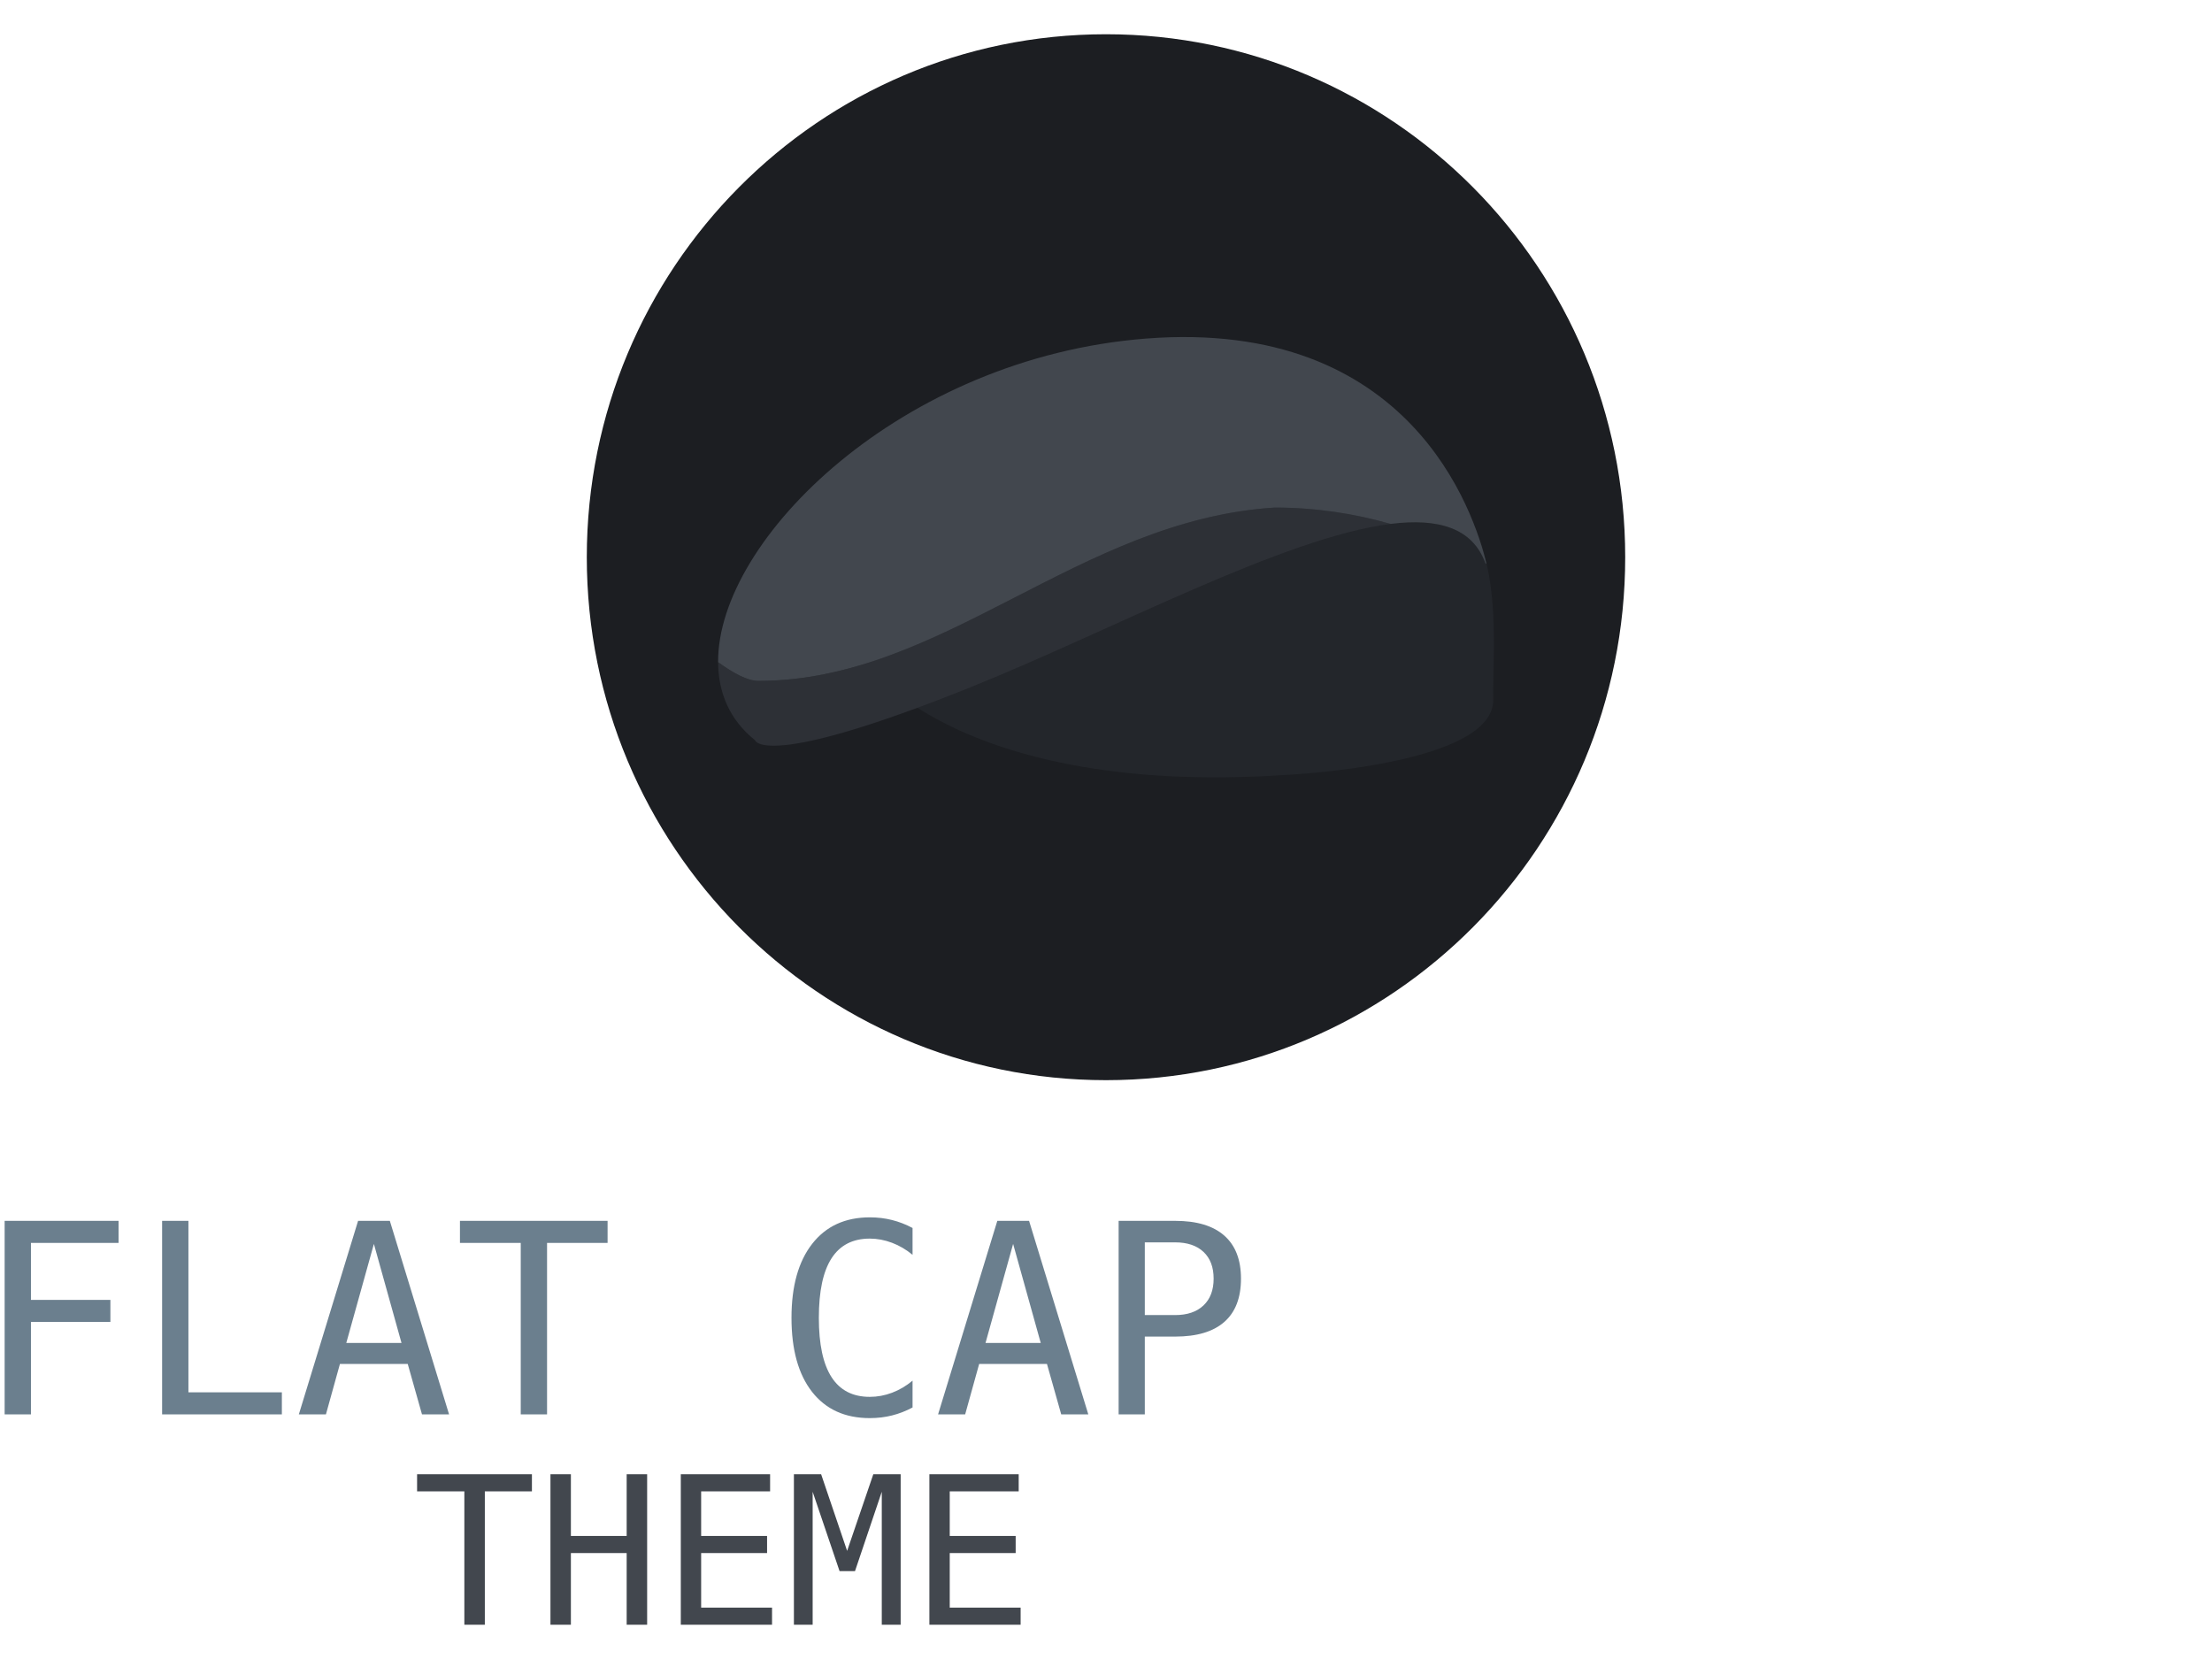
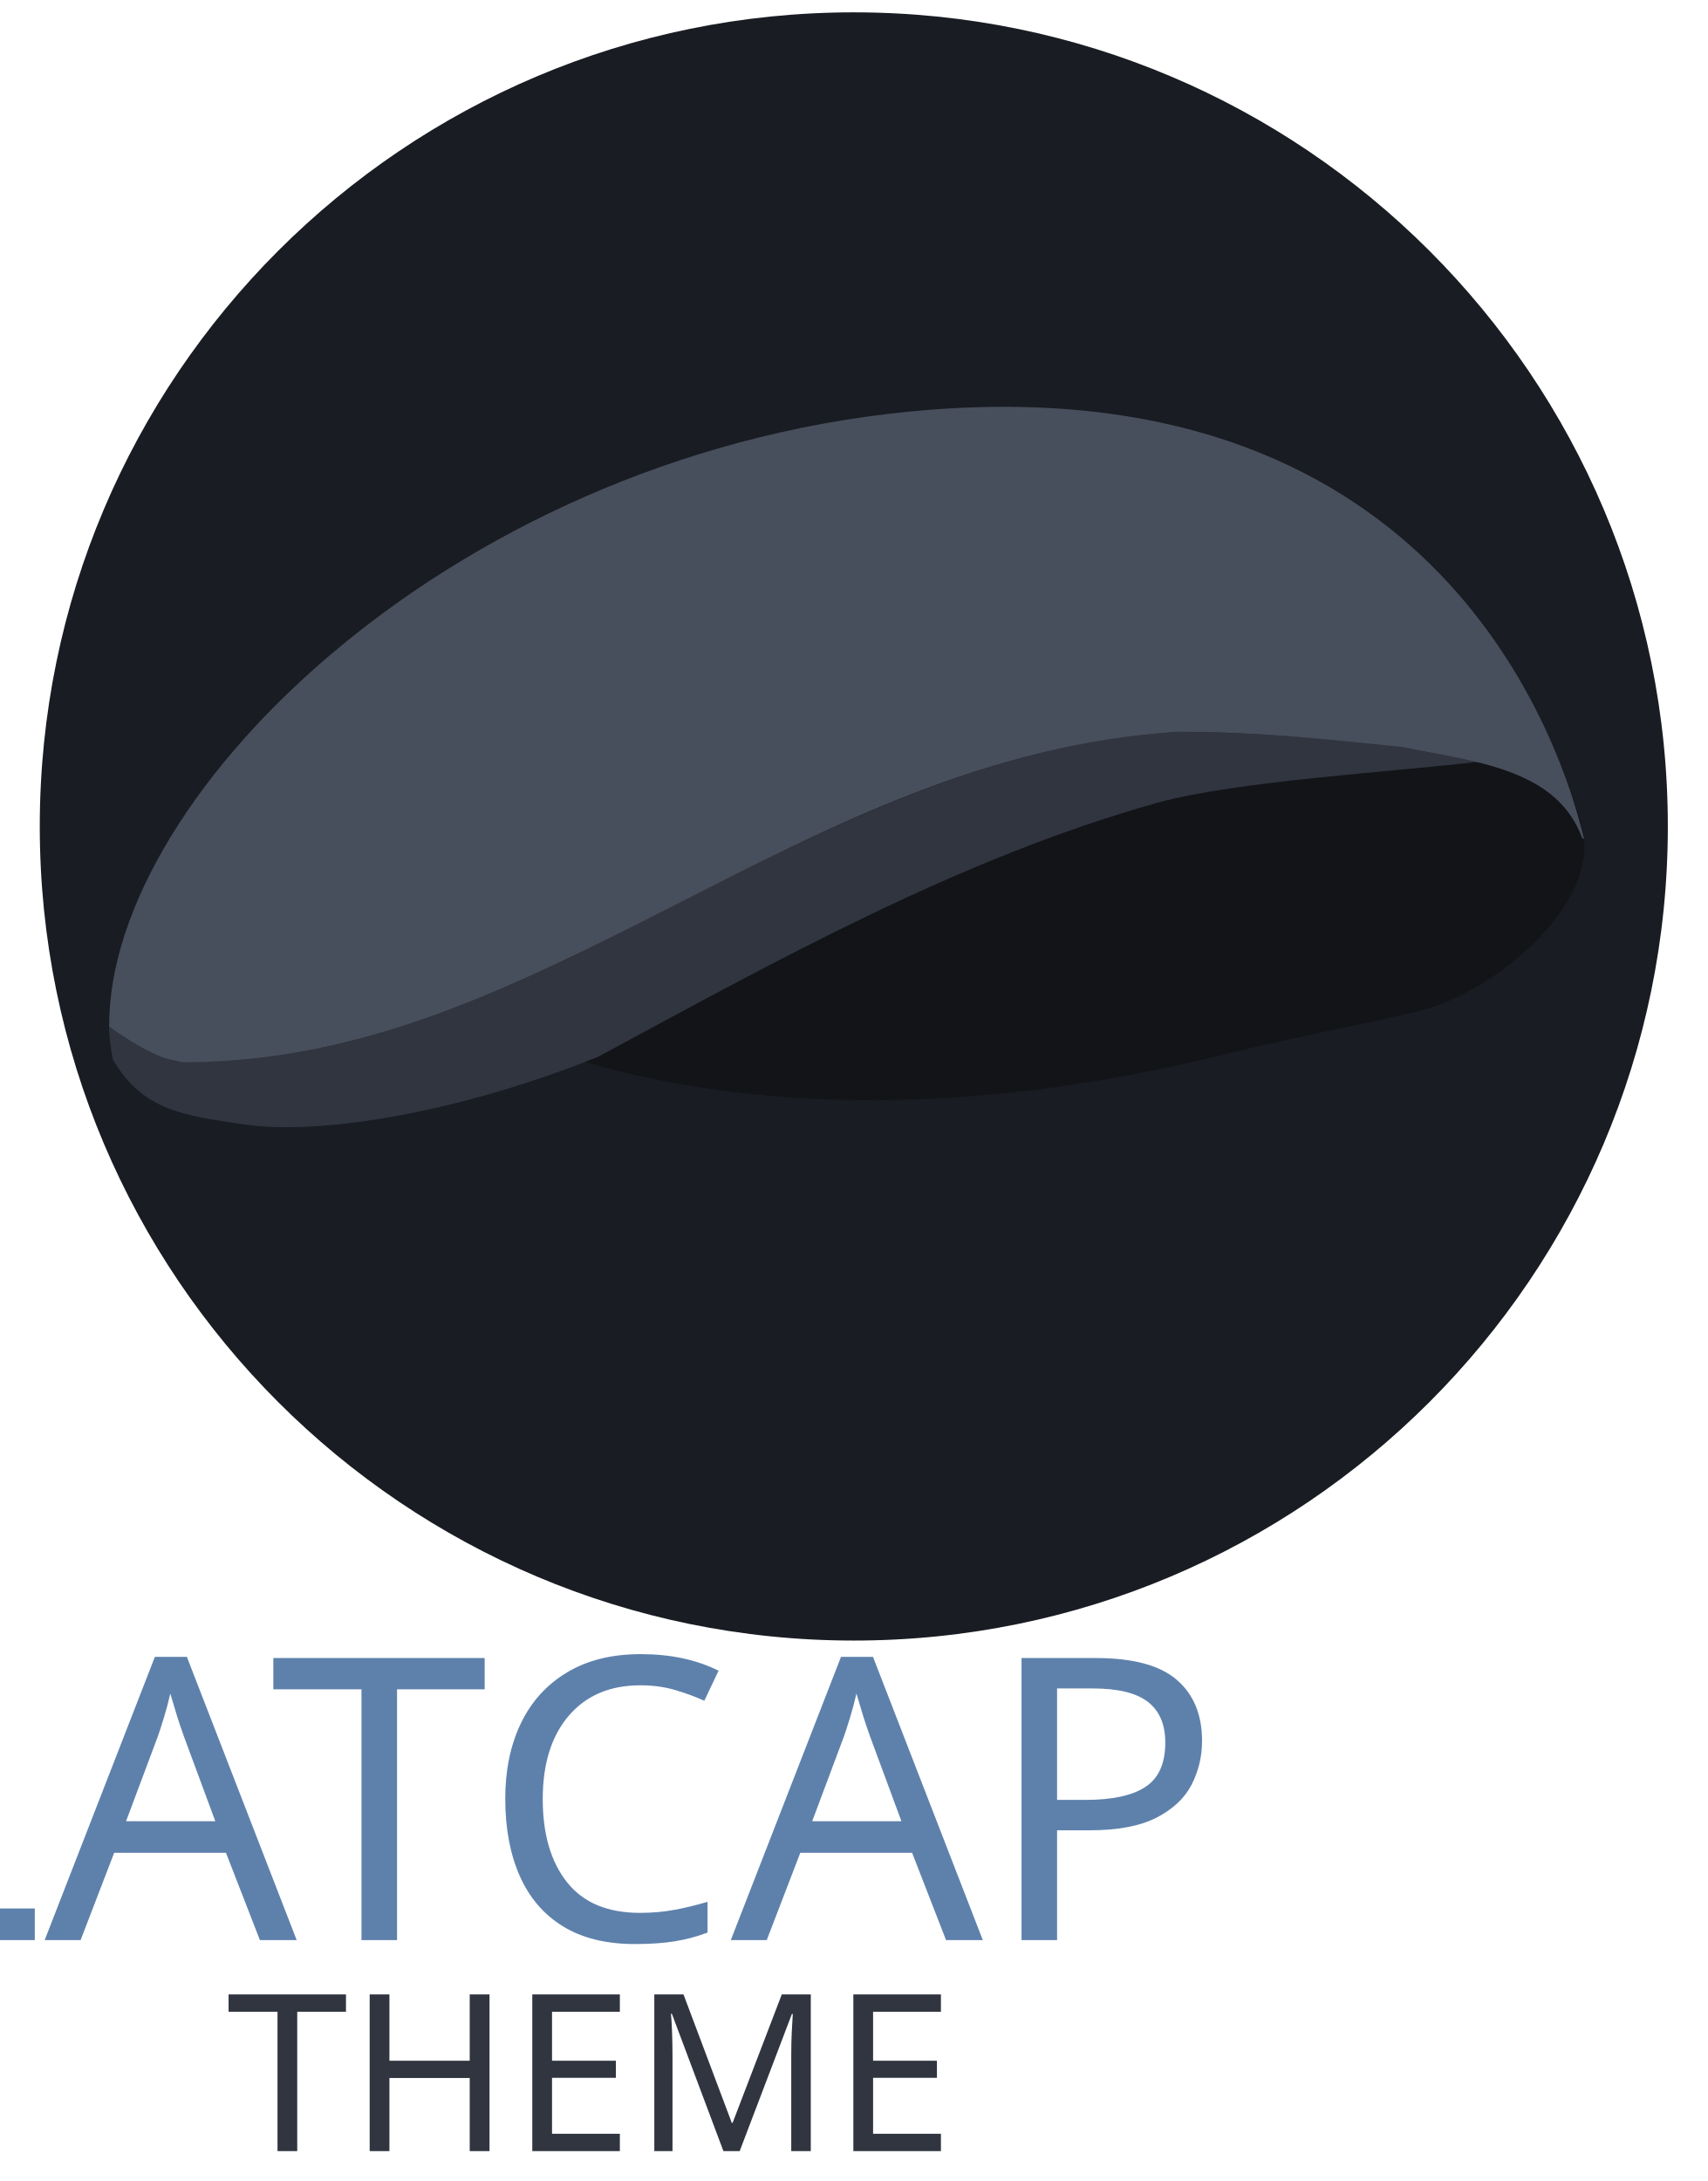
- <svg xmlns="http://www.w3.org/2000/svg" version="1.1" id="Capa_1" x="0px" y="0px" viewBox="0 0 800 600" enable-background="new 0 0 1200 1200" xml:space="preserve" width="800" height="600">
+ <svg xmlns="http://www.w3.org/2000/svg" version="1.1" id="Capa_1" x="0px" y="0px" viewBox="0 0 415 530" enable-background="new 0 0 1200 1200" xml:space="preserve" width="415" height="530">
  <defs id="defs3" />
-   <g id="g4" transform="translate(0,27.67944)">
-     <g id="g5" transform="translate(-1.521887,6.082947)">
-       <text xml:space="preserve" style="font-size:152.186px;line-height:0.5;font-family:'FiraCode Nerd Font';-inkscape-font-specification:'FiraCode Nerd Font';text-align:start;writing-mode:lr-tb;direction:ltr;text-anchor:start;fill:#1c1e22;stroke-width:2.612" x="401.522" y="477.759" id="text3">
-         <tspan id="tspan3" x="401.522" y="477.759" style="font-style:normal;font-variant:normal;font-weight:normal;font-stretch:normal;font-size:96px;line-height:0.5;font-family:Inconsolata;-inkscape-font-specification:Inconsolata;text-align:center;text-anchor:middle;fill:#6b7f8e;fill-opacity:1;stroke-width:2.612">FLAT CAP</tspan>
-         <tspan x="401.522" y="553.852" style="font-style:normal;font-variant:normal;font-weight:normal;font-stretch:normal;font-size:74.667px;line-height:0.5;font-family:Inconsolata;-inkscape-font-specification:Inconsolata;text-align:center;text-anchor:middle;fill:#42474e;fill-opacity:1;stroke-width:2.612" id="tspan4">THEME</tspan>
-       </text>
-       <g id="g3" transform="matrix(2.83882,0,0,2.85938,213.7458,-21.37693)">
-         <circle style="fill:#1c1e22;fill-opacity:1;stroke-width:0.579" id="path4" cx="66.146" cy="66.146" r="66.146" />
-         <g id="g2" transform="matrix(1.039879,0,0,1.039879,-19.8655,-49.74394)">
-           <g id="g1">
-             <path fill="#1c1c1c" d="m 61.854,108.855 c 0,0 -8.389,1.573 -11.018,7.791 -2.629,6.218 12.184,24.176 54.158,21.261 0,0 25.253,-1.166 25.161,-9.133 -0.092,-7.967 1.664,-19.774 -7.376,-28.154 -9.04,-8.379 -60.925,8.236 -60.925,8.236 z" id="path1" style="fill:#23262b;fill-opacity:1;stroke-width:0.086" />
-             <path fill="#3f3f3f" d="m 40.138,126.49 c -1.381,0 -3.08,-0.954 -4.948,-2.272 0.023,3.731 1.431,7.032 4.511,9.473 0,0 0.874,3.789 26.525,-6.472 17.182,-6.873 38.281,-18.192 51.354,-19.824 -4.512,-1.282 -9.249,-1.989 -14.189,-1.989 -24.096,1.506 -40.663,21.085 -63.253,21.085 z" id="path2" style="fill:#2d3036;fill-opacity:1;stroke-width:0.086" />
-             <path fill="#535353" d="m 87.57,84.856 c -29.872,2.334 -52.474,24.379 -52.38,39.362 1.869,1.319 3.568,2.272 4.948,2.272 22.59,0 39.157,-19.578 63.253,-21.084 4.94,0 9.677,0.707 14.189,1.989 5.801,-0.724 10.028,0.452 11.618,4.787 0.043,0.024 0.085,0.049 0.128,0.073 -1.487,-6.223 -9.305,-29.934 -41.756,-27.399 z" id="path3" style="fill:#42474e;fill-opacity:1;stroke-width:0.086" />
-           </g>
-         </g>
+   <text xml:space="preserve" style="font-size:152.186px;line-height:0.3;font-family:'FiraCode Nerd Font';-inkscape-font-specification:'FiraCode Nerd Font';text-align:start;writing-mode:lr-tb;direction:ltr;text-anchor:start;fill:#1c1e22;stroke-width:2.612" x="202.798" y="471.465" id="text3">
+     <tspan id="tspan3" x="202.798" y="471.465" style="font-style:normal;font-variant:normal;font-weight:normal;font-stretch:normal;font-size:96px;line-height:0.3;font-family:'FiraCode Nerd Font';-inkscape-font-specification:'FiraCode Nerd Font';text-align:center;text-anchor:middle;fill:#5e81ac;fill-opacity:1;stroke-width:2.612" dy="0">FLATCAP</tspan>
+     <tspan x="202.799" y="522.74" style="font-style:normal;font-variant:normal;font-weight:300;font-stretch:normal;font-size:53.333px;line-height:0.3;font-family:'FiraCode Nerd Font';-inkscape-font-specification:'FiraCode Nerd Font Light';text-align:center;text-anchor:middle;fill:#303540;fill-opacity:1;stroke-width:2.612" id="tspan4">THEME</tspan>
+   </text>
+   <g id="g5" transform="matrix(2.990878,0,0,2.990878,9.665894,2.998841)">
+     <circle style="fill:#191c22;fill-opacity:1;stroke-width:0.579" id="path4" cx="66.146" cy="66.146" r="66.146" />
+     <g id="g3" transform="matrix(1.273173,0,0,1.273173,-39.16191,-75.74349)">
+       <g id="g2">
+         <path fill="#1c1c1c" d="m 61.854,107.834 c 0,0 -8.389,1.422 -11.018,7.04 -2.629,5.619 18.758,19.951 54.474,11.363 8.543,-2.054 11.274,-2.39 13.966,-3.15 4.388,-1.239 10.519,-6.345 10.04,-10.834 -0.257,-2.413 -1.943,-5.642 -6.537,-11.861 -7.007,-9.485 -60.925,7.442 -60.925,7.442 z" id="path1" style="fill:#121418;fill-opacity:1;stroke-width:0.082" />
+         <path d="m 103.392,105.406 c -13.723,0.77 -25.773,7.987 -37.795,13.915 -8.091,3.949 -16.84,7.393 -25.991,7.126 -1.947,0.086 -5.349,-6.384 -4.182,-0.13 1.932,3.331 4.677,3.572 8.17,4.119 5.268,0.826 14.414,-0.911 22.798,-4.29 11.506,-6.204 23.072,-12.666 35.726,-16.222 5.052,-1.388 15.264,-1.977 20.448,-2.608 -4.608,-1.312 -14.382,-1.913 -19.174,-1.91 z" style="fill:#303540;stroke-width:0.086" id="path5" />
+         <path fill="#535353" d="m 87.57,84.856 c -29.872,2.334 -52.474,24.379 -52.38,39.362 1.869,1.319 3.568,2.272 4.948,2.272 22.59,0 39.157,-19.578 63.253,-21.084 4.94,0 9.39,0.439 14.339,0.977 4.834,0.933 9.878,1.464 11.467,5.799 0.043,0.024 0.085,0.049 0.128,0.073 -1.487,-6.223 -9.305,-29.934 -41.756,-27.399 z" id="path3" style="fill:#484f5c;fill-opacity:1;stroke-width:0.086" />
      </g>
    </g>
  </g>
</svg>
